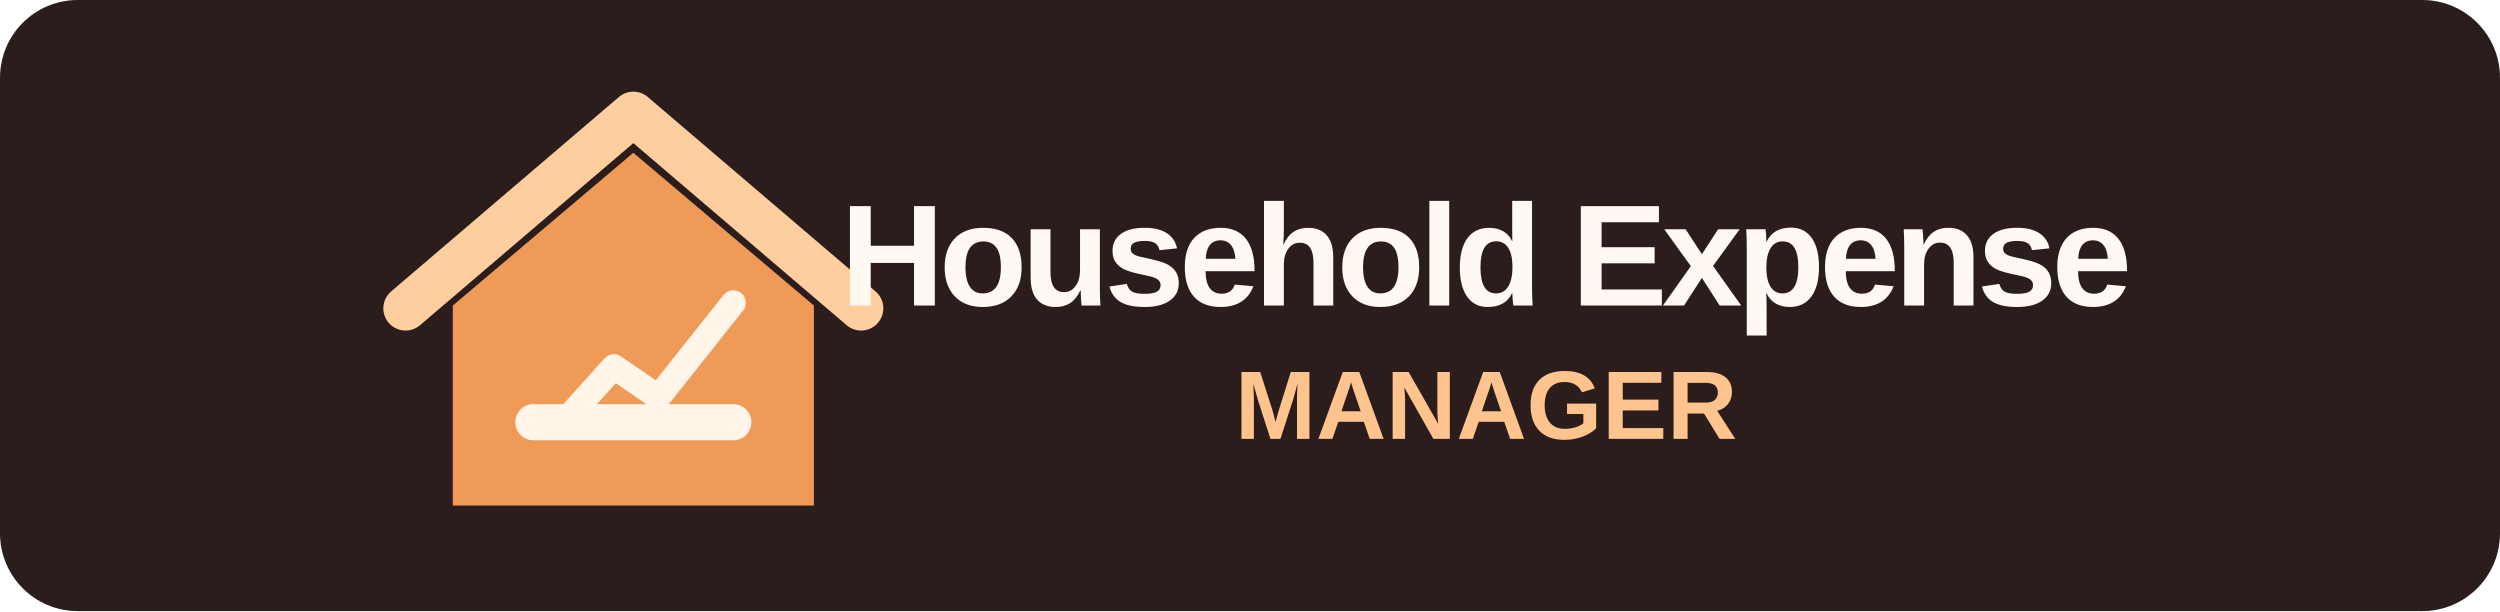
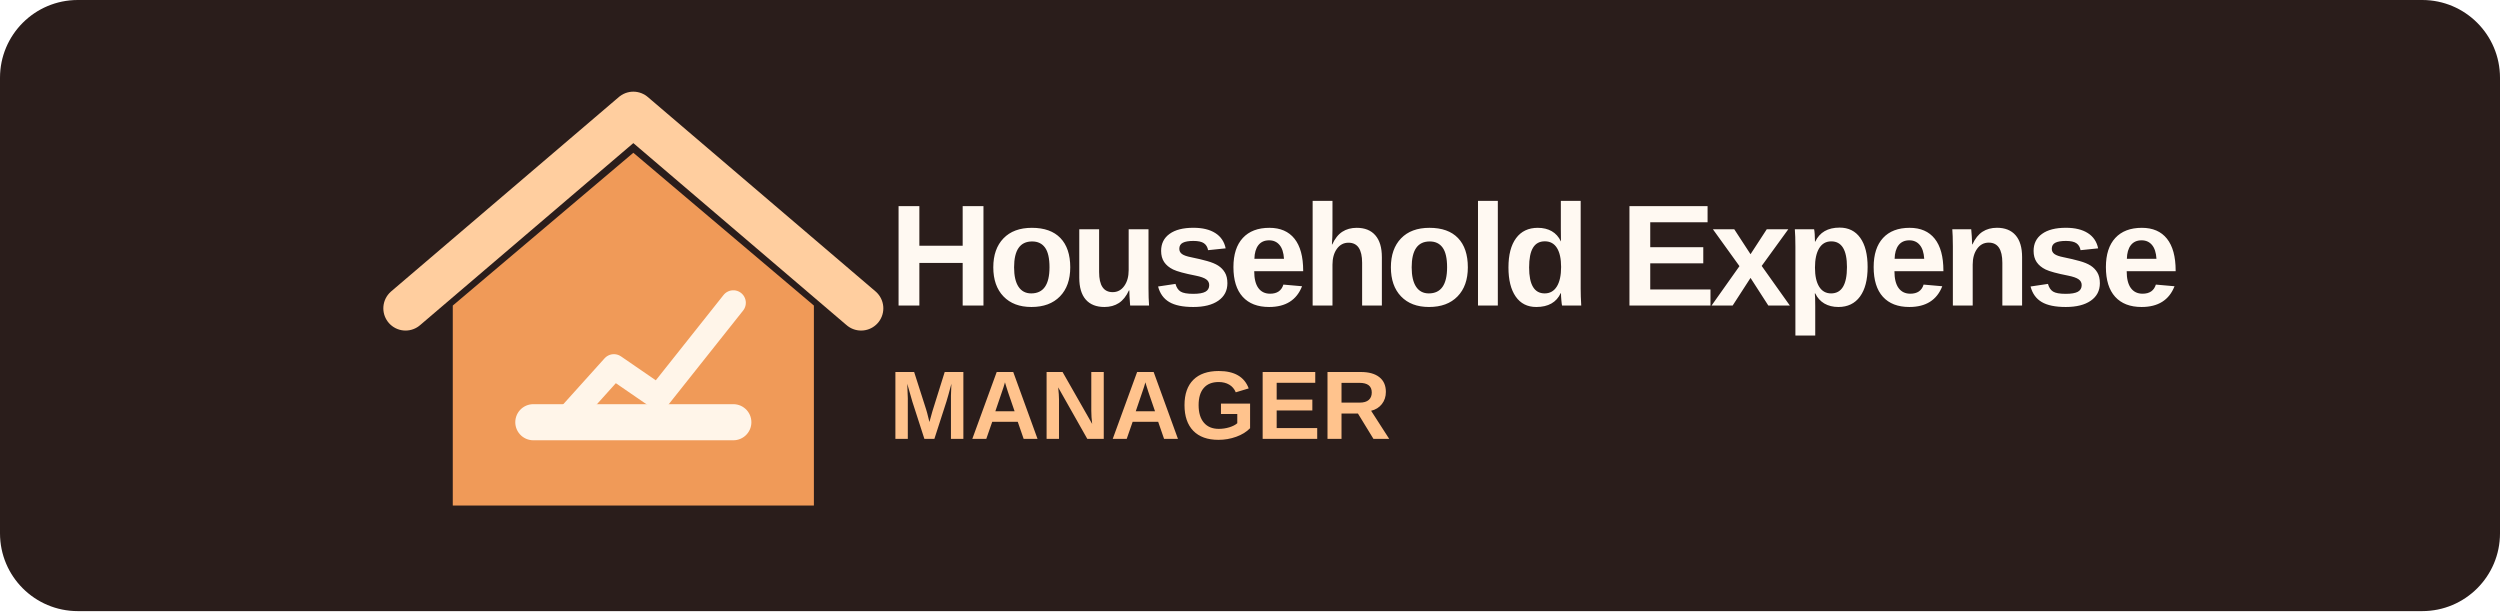
<svg xmlns="http://www.w3.org/2000/svg" viewBox="0 0 900 220" role="img" aria-labelledby="title">
  <rect width="900" height="220" rx="28" fill="#2a1d1b" />
  <g transform="translate(108 22)">
    <path d="m55 88 65-55 65 55v72H55V88Z" fill="#f09a58" />
    <path d="m38 89 82-70 82 70" fill="none" stroke="#ffce9f" stroke-linecap="round" stroke-linejoin="round" stroke-width="16" />
    <path d="M84 130h72" stroke="#fff5e9" stroke-linecap="round" stroke-width="13" />
    <path d="m95 130 18-20 16 11 27-34" fill="none" stroke="#fff5e9" stroke-linecap="round" stroke-linejoin="round" stroke-width="9" />
  </g>
-   <text x="535" y="110" fill="#fff9f2" font-family="Arial, Helvetica, sans-serif" font-size="52" font-weight="700" letter-spacing="-2" text-anchor="middle">Household Expense</text>
-   <text x="535" y="158" fill="#ffc38d" font-family="Arial, Helvetica, sans-serif" font-size="35" font-weight="600" text-anchor="middle">MANAGER</text>
+   <text x="320" y="110" fill="#fff9f2" font-family="Arial, Helvetica, sans-serif" font-size="52" font-weight="700" letter-spacing="-2">Household Expense</text>
+   <text x="320" y="158" fill="#ffc38d" font-family="Arial, Helvetica, sans-serif" font-size="35" font-weight="600">MANAGER</text>
</svg>
